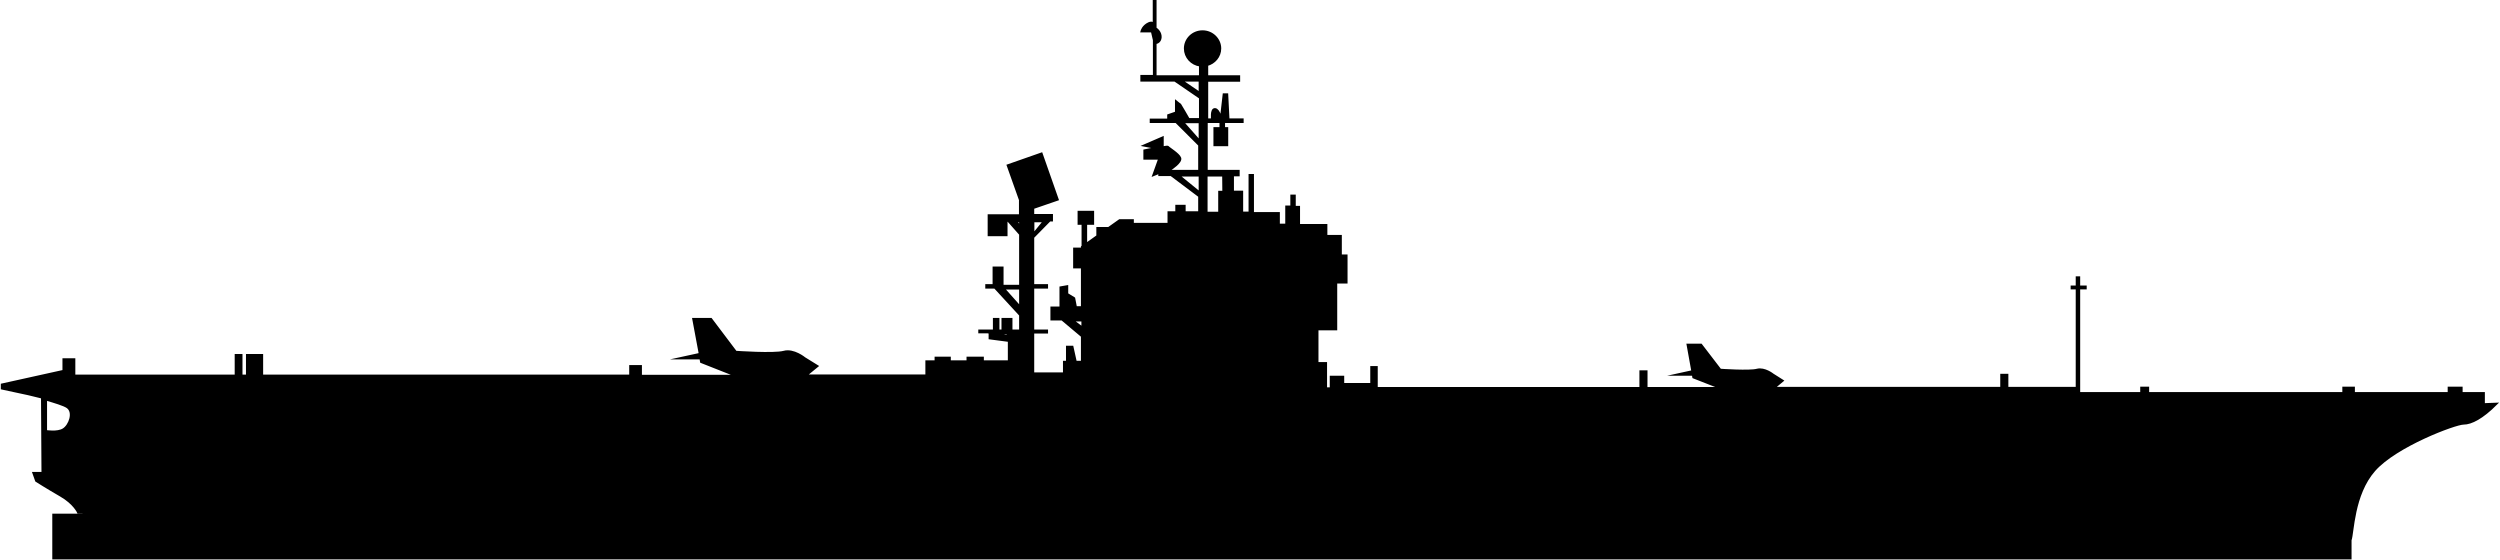
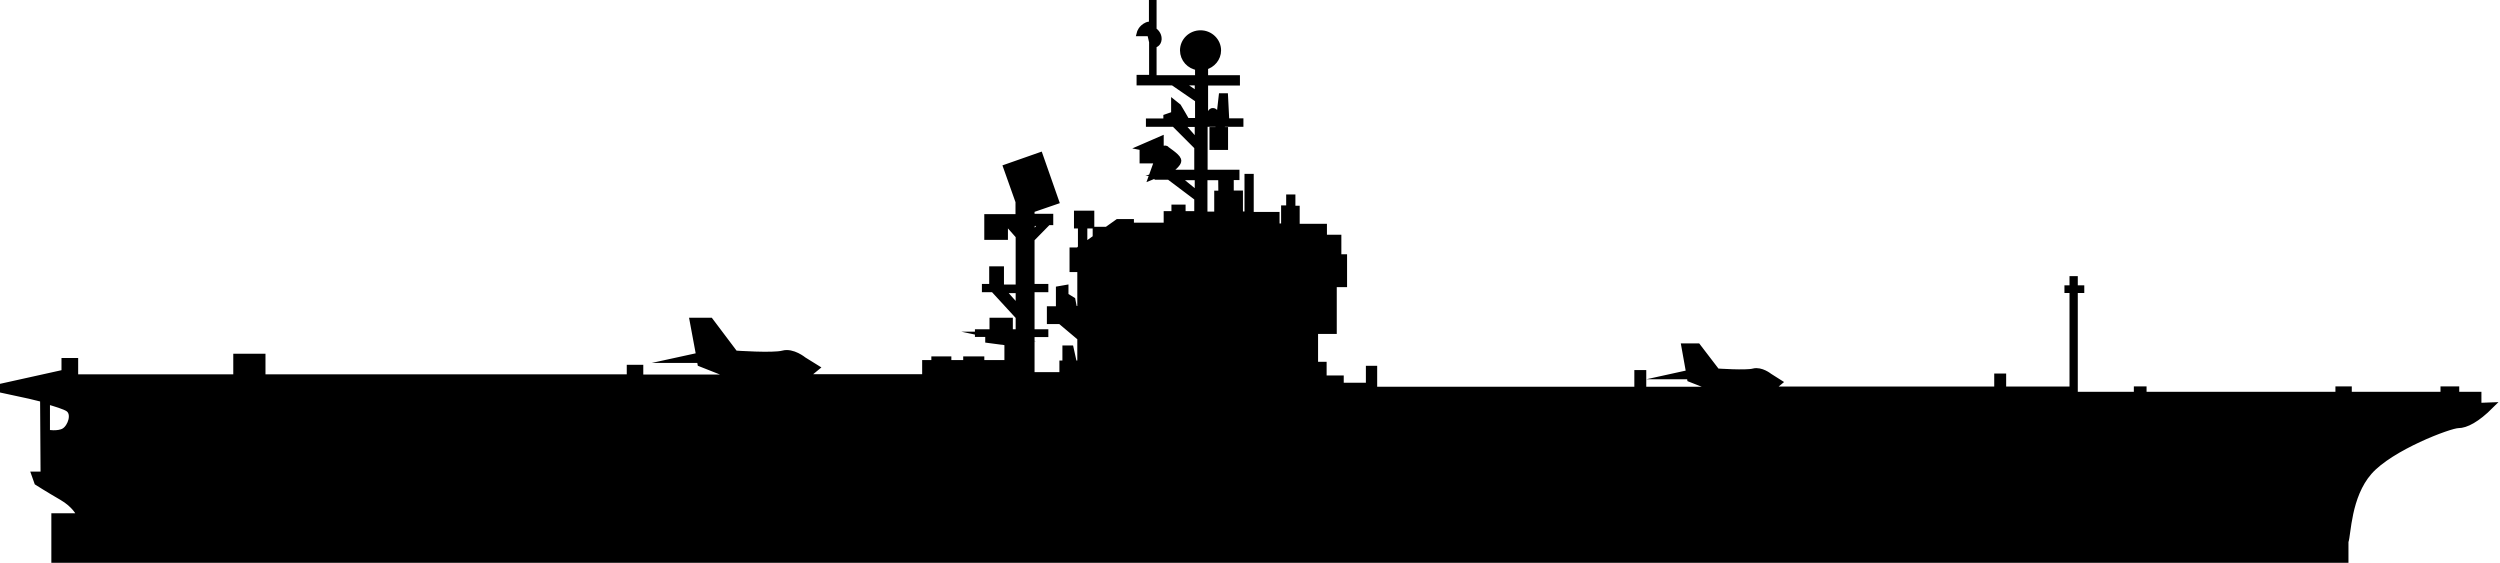
- <svg xmlns="http://www.w3.org/2000/svg" width="2090" height="468" viewBox="0 0 2090 468" fill="none">
-   <path d="M2076.35 338.062V328.773H2057.75V324.261H2047.26V328.773H1967.69V324.261H1959.19V328.773H1795.68V324.261H1790.23V328.773H1738.03V240.924H1743.48V239.73H1738.03V232.033H1736.3V239.73H1732.05V240.924H1736.3V324.393H1677.99V313.512H1673.21V324.393H1476.89L1482.86 324.261L1490.04 318.289L1482.07 313.246C1482.07 313.246 1475.16 307.673 1468.92 309.265C1462.81 310.99 1438.1 309.265 1438.1 309.265L1422.03 288.299H1411L1414.99 310.46L1402.9 313.114H1415.39L1415.78 315.37L1439.16 324.526H1376.33V310.592H1371.55V324.526H1150.79V307.009H1146.54V321.208H1122.76V315.104H1112.67V324.791H1108.42V303.692H1101.24V275.161H1116.92V236.014H1125.55V213.72H1120.77V197.398H1108.68V188.242H1088.76H1085.83V173.114H1082.25V163.692H1079.72V172.848H1075.47V187.976H1068.96V178.289H1047.31V146.441H1044.79V177.891H1038.28V160.374H1030.58V146.441H1035.36V142.991H1008.66V101.853H1020.48V107.294H1015.43V121.227H1025.79V107.294H1023.14V101.853H1038.68V99.995H1026.86L1025.79 79.028H1023.14L1020.75 99.995C1020.75 99.995 1019.15 91.502 1015.7 91.37C1012.38 91.237 1013.44 99.995 1013.44 99.995H1009.06V67.351H1035.76V63.9H1009.06V54.213C1015.17 52.621 1019.95 47.18 1019.95 40.545C1019.95 32.848 1013.44 26.346 1005.34 26.346C997.236 26.346 990.728 32.716 990.728 40.545C990.728 47.711 996.174 53.682 1003.35 54.611V63.9H965.888V35.901C967.084 35.768 969.873 34.971 970.139 31.123C970.272 27.142 967.35 24.621 965.888 23.692V1H964.693V20.507C964.162 19.445 962.966 18.517 960.442 19.578C955.528 21.834 954.465 26.081 954.465 26.081H963.099L964.826 33.512V63.635H954.332V67.218H964.693H965.888H982.227L1003.35 81.682V99.73H989.134L993.384 99.199L989.931 93.228L986.61 87.654L983.289 85V94.156L976.781 96.412V100.128H962.169V101.853H976.781H983.289L1002.68 121.227V142.991H973.991L978.773 141.265C978.773 141.265 987.805 135.427 986.477 132.109C985.282 128.791 976.913 123.881 976.382 122.953C976.249 122.554 974.257 122.953 971.866 123.351V115.123L956.856 121.626L967.748 123.749C962.435 124.678 956.856 125.872 956.856 125.872V132.507H969.342L964.427 146.175L969.342 144.185V146.175H979.039L1002.68 163.957V177.626H990.196V172.185H983.555V177.626H977.046V187.313H946.894V184.261H936.002L926.836 190.763H917.538V197.398L907.842 204.299V186.915H913.686V177.227H901.864V186.915H905.185V206.024L904.654 206.422V208.014H898.145V223.408H904.654V256.981H899.34L897.879 249.417L892.035 245.834V239.464L886.722 240.393V257.246H879.15V266.934H887.917L904.654 281V302.63H899.208L896.418 290.024H892.168V302.63H889.644V312.318H863.609V277.815H875.165V276.488H863.609V240.261H875.165V238.536H863.609V198.327L877.556 184.128H879.283V179.881H863.609V173.777L884.065 166.744L870.649 128.526L842.622 138.346L853.381 168.602H852.85V180.147H841.294H826.682V196.469H841.294V184.393H842.888L852.983 195.806V239.066H837.973V223.806H830.8V238.536H824.69V240.261H831.73L852.983 263.351V276.488H845.411V266.801H838.239V276.488H834.519V266.801H831.066V276.488H818.845V277.682H827.479V282.725L843.552 284.848V302.232H821.502V299.18H809.016V302.232H793.873V299.18H782.317V302.232H774.613V314.043H673.396L683.093 306.081L672.599 299.578C672.599 299.578 663.434 292.014 655.331 294.27C647.096 296.526 615.084 294.27 615.084 294.27L594.362 266.801H579.751L585.197 295.995L569.39 299.445H585.728L586.26 302.498L616.147 314.308H535.651V306.213H527.017V314.175H218.984V296.924H206.631V314.175H201.716V296.924H197.2V314.175H62.51L61.979 313.645V300.507H53.212V310.194L1.674 321.607V324.659L23.857 329.436C23.857 329.436 28.904 330.63 35.28 332.223L35.679 395.521H28.107L30.365 401.891C30.365 401.891 39.531 407.73 50.821 414.232C62.112 420.735 65.433 428.299 65.433 428.299H71.41V429.493L68.355 430.687V430.422H44.711V466.649H68.355H1964.9V451.521C1967.16 445.55 1966.9 413.569 1984.83 393.133C2002.89 372.564 2052.57 353.986 2059.48 353.986C2065.99 353.986 2075.15 349.208 2086.71 337.663L2076.35 338.062ZM863.742 184.791H873.04L863.742 196.204V184.791ZM53.079 359.028C48.032 362.213 38.335 360.488 38.335 360.488V333.815C45.508 335.938 53.611 338.327 56.4 340.317C62.377 344.564 58.393 355.711 53.079 359.028ZM842.755 281.265L829.605 278.479H830.534H833.988H837.707H842.489V281.265H842.755ZM852.983 256.981L838.77 241.057H852.983V256.981ZM852.983 189.834L849.131 184.791H852.983V189.834ZM905.052 274.232L896.285 267.73H905.052V274.232ZM1003.08 161.303L985.016 146.573H1003.08V161.303ZM1003.08 118.308L988.602 101.986H1003.08V118.308ZM1003.08 77.967L987.274 67.218H1003.08V77.967ZM1022.87 160.507H1019.42V178.024H1008.53V146.573H1022.74L1022.87 160.507Z" fill="black" stroke="black" stroke-width="2" stroke-miterlimit="10" />
+ <svg xmlns="http://www.w3.org/2000/svg" width="804" height="181" viewBox="0 0 804 181" fill="none">
+   <path d="M797.025 130.57V126.999H789.89V125.264H785.863V126.999H755.335V125.264H752.073V126.999H689.335V125.264H687.246V126.999H667.216V93.229H669.306V92.77H667.216V89.811H666.554V92.77H664.923V93.229H666.554V125.315H644.18V121.133H642.345V125.315H567.019L569.312 125.264L572.065 122.969L569.007 121.03C569.007 121.03 566.356 118.888 563.961 119.5C561.617 120.163 552.137 119.5 552.137 119.5L545.97 111.44H541.74L543.269 119.959L538.631 120.979H543.422L543.575 121.847L552.545 125.366H528.438V120.01H526.604V125.366H441.9V118.633H440.269V124.091H431.146V121.745H427.273V125.469H425.642V117.358H422.89V106.39H428.903V91.342H432.216V82.772H430.381V76.497H425.744V72.978H418.099H416.978V67.162H415.602V63.54H414.633V67.06H413.002V72.875H410.505V69.152H402.198V56.909H401.229V68.999H398.732V62.265H395.776V56.909H397.611V55.583H387.367V39.769H391.903V41.86H389.966V47.217H393.941V41.86H392.922V39.769H398.885V39.055H394.349L393.941 30.995H392.922L392.005 39.055C392.005 39.055 391.393 35.79 390.068 35.739C388.794 35.688 389.202 39.055 389.202 39.055H387.52V26.506H397.764V25.18H387.52V21.456C389.864 20.843 391.699 18.752 391.699 16.201C391.699 13.243 389.202 10.743 386.093 10.743C382.984 10.743 380.487 13.192 380.487 16.201C380.487 18.956 382.576 21.252 385.328 21.609V25.18H370.956V14.416C371.415 14.365 372.485 14.059 372.587 12.58C372.638 11.049 371.517 10.08 370.956 9.723V1H370.497V8.499C370.294 8.091 369.835 7.734 368.866 8.142C366.981 9.009 366.573 10.641 366.573 10.641H369.886L370.548 13.498V25.078H366.522V26.455H370.497H370.956H377.225L385.328 32.015V38.953H379.875L381.506 38.749L380.181 36.453L378.907 34.311L377.632 33.29V36.81L375.135 37.677V39.106H369.529V39.769H375.135H377.632L385.073 47.217V55.583H374.065L375.9 54.919C375.9 54.919 379.365 52.675 378.856 51.4C378.397 50.124 375.186 48.237 374.982 47.88C374.931 47.727 374.167 47.88 373.249 48.033V44.87L367.49 47.37L371.67 48.186C369.631 48.543 367.49 49.002 367.49 49.002V51.553H372.281L370.395 56.807L372.281 56.042V56.807H376.002L385.073 63.642V68.897H380.283V66.805H377.734V68.897H375.237V72.62H363.668V71.447H359.489L355.972 73.947H352.405V76.497L348.684 79.15V72.467H350.927V68.743H346.391V72.467H347.665V79.813L347.461 79.966V80.578H344.964V86.496H347.461V99.401H345.423L344.862 96.494L342.619 95.117V92.668L340.581 93.025V99.504H337.676V103.227H341.04L347.461 108.635V116.95H345.372L344.301 112.103H342.67V116.95H341.702V120.673H331.713V107.41H336.147V106.9H331.713V92.974H336.147V92.311H331.713V76.854L337.064 71.396H337.727V69.764H331.713V67.417L339.562 64.714L334.414 50.022L323.66 53.797L327.789 65.428H327.585V69.866H323.151H317.545V76.14H323.151V71.498H323.762L327.636 75.885V92.515H321.877V86.649H319.124V92.311H316.78V92.974H319.481L327.636 101.85V106.9H324.731V103.176H321.979V106.9H320.552V103.176H319.226V106.9H314.538V107.359H317.85V109.298L324.017 110.114V116.797H315.557V115.623H310.766V116.797H304.956V115.623H300.522V116.797H297.566V121.337H258.731L262.451 118.276L258.425 115.776C258.425 115.776 254.908 112.869 251.8 113.736C248.64 114.603 236.357 113.736 236.357 113.736L228.407 103.176H222.8L224.89 114.399L218.825 115.725H225.094L225.298 116.899L236.765 121.439H205.88V118.327H202.567V121.388H84.379V114.756H79.639V121.388H77.754V114.756H76.021V121.388H24.342L24.138 121.184V116.133H20.774V119.857L1 124.244V125.418L9.511 127.254C9.511 127.254 11.448 127.713 13.894 128.325L14.047 152.658H11.142L12.008 155.106C12.008 155.106 15.525 157.351 19.857 159.85C24.189 162.35 25.463 165.258 25.463 165.258H27.757V165.717L26.584 166.176V166.074H17.513V180H26.584H754.265V174.185C755.131 171.889 755.029 159.595 761.91 151.74C768.841 143.833 787.902 136.691 790.552 136.691C793.049 136.691 796.566 134.855 801 130.417L797.025 130.57ZM331.764 71.651H335.331L331.764 76.038V71.651ZM20.724 138.629C18.787 139.854 15.066 139.191 15.066 139.191V128.937C17.819 129.753 20.927 130.672 21.998 131.437C24.291 133.069 22.762 137.354 20.724 138.629ZM323.711 108.737L318.666 107.665H319.023H320.348H321.775H323.609V108.737H323.711ZM327.636 99.401L322.182 93.28H327.636V99.401ZM327.636 73.59L326.158 71.651H327.636V73.59ZM347.614 106.033L344.25 103.533H347.614V106.033ZM385.226 62.622L378.295 56.96H385.226V62.622ZM385.226 46.094L379.671 39.82H385.226V46.094ZM385.226 30.587L379.161 26.455H385.226V30.587ZM392.82 62.316H391.495V69.05H387.316V56.96H392.769L392.82 62.316Z" fill="black" stroke="black" stroke-width="2" stroke-miterlimit="10" />
</svg>
